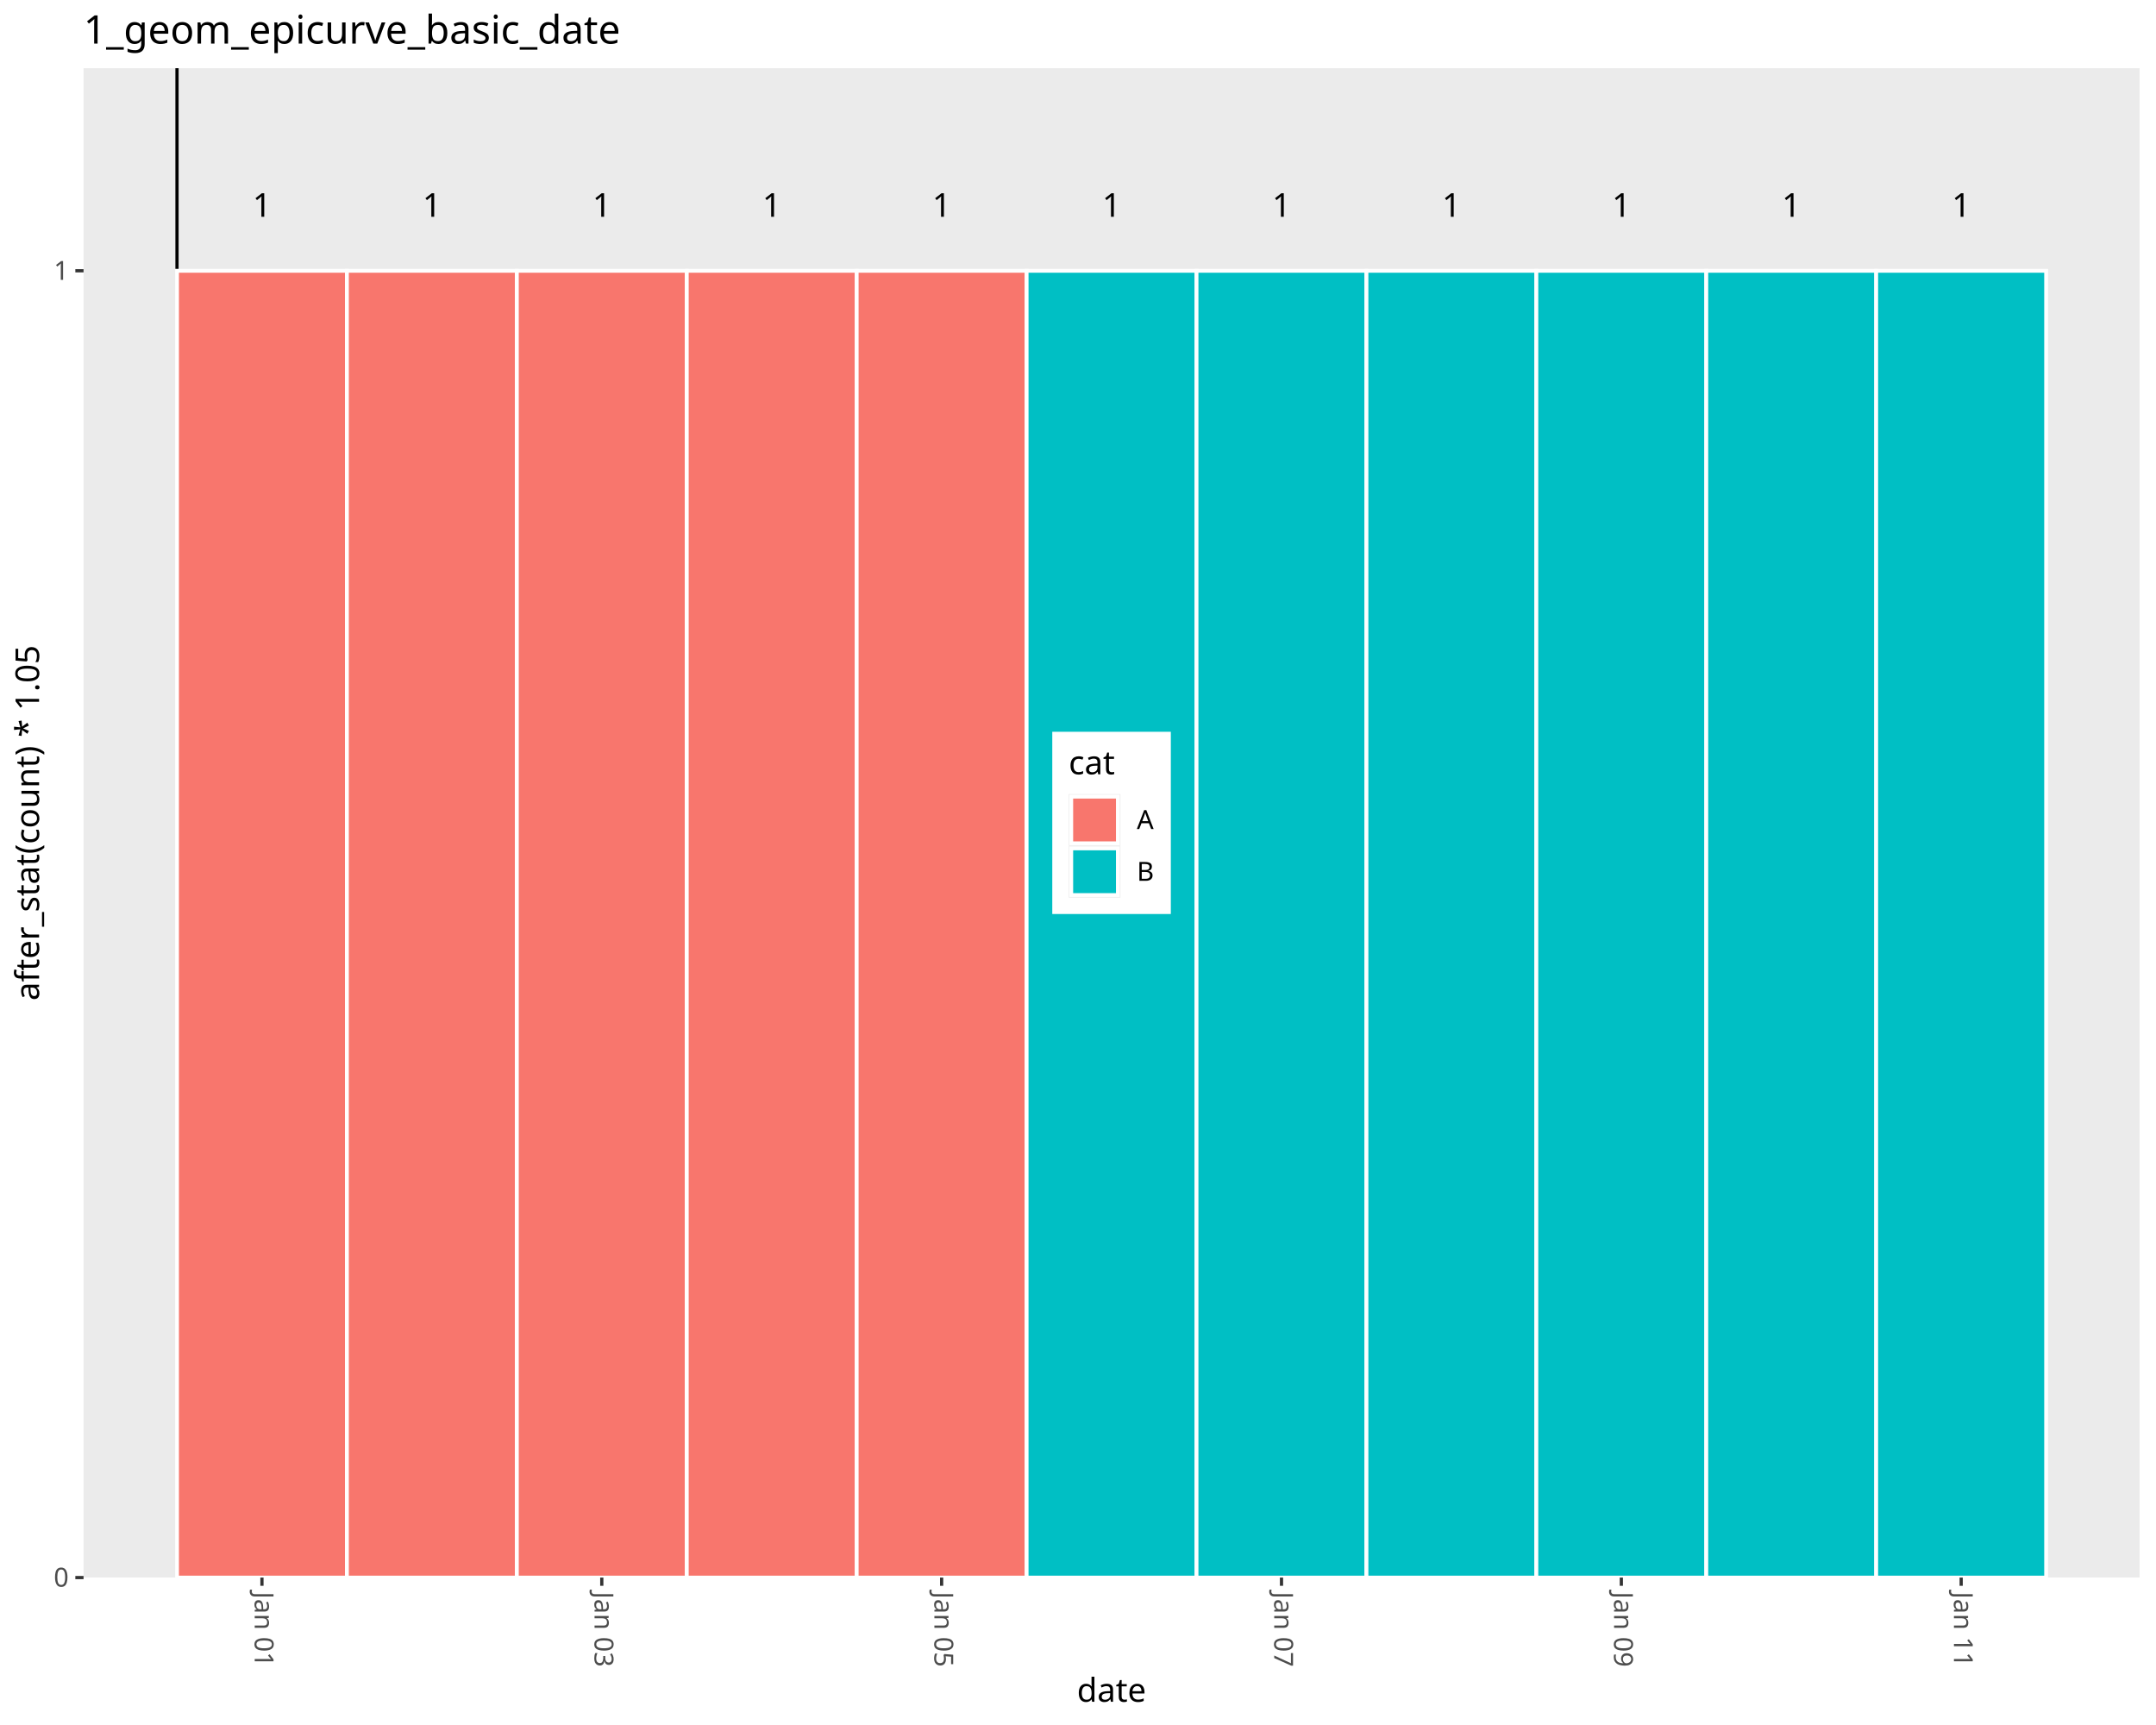
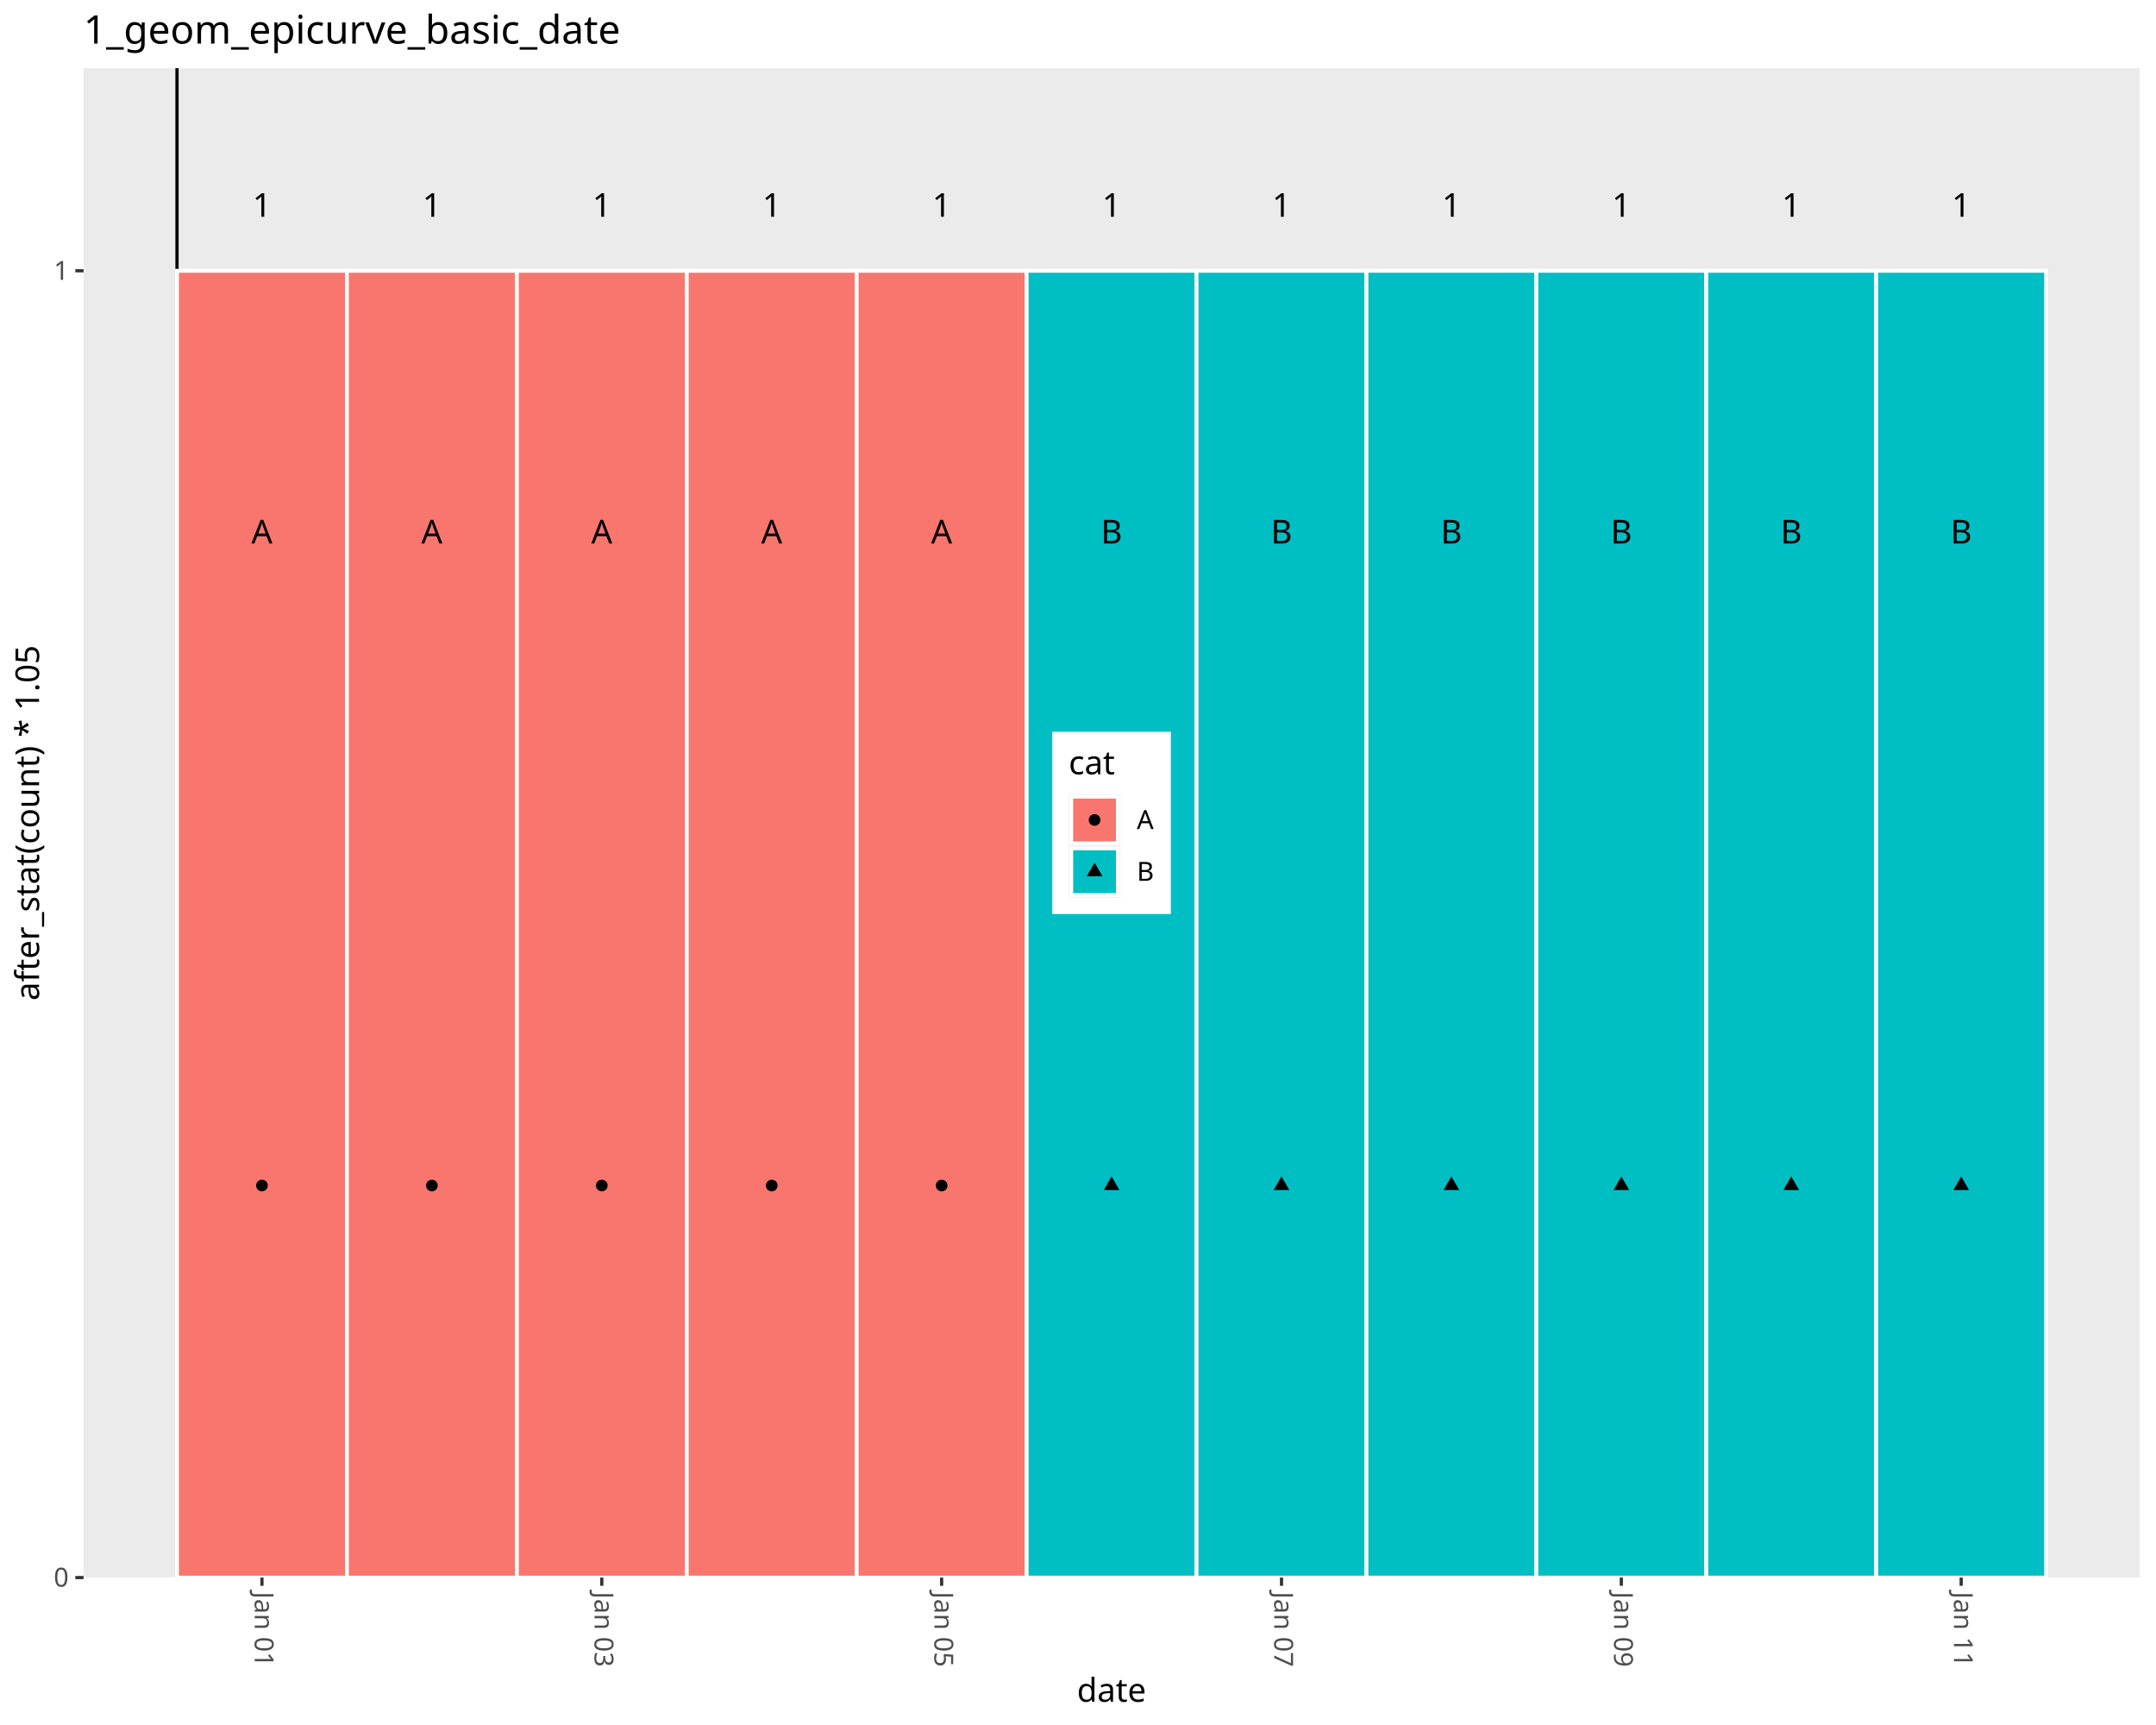
<svg xmlns="http://www.w3.org/2000/svg" class="svglite" data-engine-version="2.0" width="720.00pt" height="576.00pt" viewBox="0 0 720.00 576.00">
  <defs>
    <style type="text/css">
    .svglite line, .svglite polyline, .svglite polygon, .svglite path, .svglite rect, .svglite circle {
      fill: none;
      stroke: #000000;
      stroke-linecap: round;
      stroke-linejoin: round;
      stroke-miterlimit: 10.00;
    }
  </style>
  </defs>
  <rect width="100%" height="100%" style="stroke: none; fill: #FFFFFF;" />
  <defs>
    <clipPath id="cpMC4wMHw3MjAuMDB8MC4wMHw1NzYuMDA=">
      <rect x="0.00" y="0.00" width="720.00" height="576.00" />
    </clipPath>
  </defs>
  <g clip-path="url(#cpMC4wMHw3MjAuMDB8MC4wMHw1NzYuMDA=)">
    <rect x="-0" y="0.00" width="720.00" height="576.00" style="stroke-width: 1.07; stroke: #FFFFFF; fill: #FFFFFF;" />
  </g>
  <defs>
    <clipPath id="cpMjcuOTB8NzE0LjUyfDIyLjc4fDUyNi43Nw==">
      <rect x="27.90" y="22.78" width="686.62" height="503.98" />
    </clipPath>
  </defs>
  <g clip-path="url(#cpMjcuOTB8NzE0LjUyfDIyLjc4fDUyNi43Nw==)">
    <rect x="27.90" y="22.78" width="686.62" height="503.98" style="stroke-width: 1.07; stroke: none; fill: #EBEBEB;" />
    <line x1="59.11" y1="526.77" x2="59.11" y2="22.78" style="stroke-width: 1.07; stroke-linecap: butt;" />
    <rect x="59.11" y="90.42" width="56.75" height="436.35" style="stroke-width: 1.28; stroke: #FFFFFF; stroke-linecap: butt; stroke-linejoin: miter; fill: #F8766D;" />
    <rect x="115.85" y="90.42" width="56.75" height="436.35" style="stroke-width: 1.28; stroke: #FFFFFF; stroke-linecap: butt; stroke-linejoin: miter; fill: #F8766D;" />
    <rect x="172.60" y="90.42" width="56.75" height="436.35" style="stroke-width: 1.28; stroke: #FFFFFF; stroke-linecap: butt; stroke-linejoin: miter; fill: #F8766D;" />
    <rect x="229.35" y="90.42" width="56.75" height="436.35" style="stroke-width: 1.28; stroke: #FFFFFF; stroke-linecap: butt; stroke-linejoin: miter; fill: #F8766D;" />
    <rect x="286.09" y="90.42" width="56.75" height="436.35" style="stroke-width: 1.28; stroke: #FFFFFF; stroke-linecap: butt; stroke-linejoin: miter; fill: #F8766D;" />
    <rect x="342.84" y="90.42" width="56.75" height="436.35" style="stroke-width: 1.28; stroke: #FFFFFF; stroke-linecap: butt; stroke-linejoin: miter; fill: #00BFC4;" />
    <rect x="399.58" y="90.42" width="56.75" height="436.35" style="stroke-width: 1.28; stroke: #FFFFFF; stroke-linecap: butt; stroke-linejoin: miter; fill: #00BFC4;" />
    <rect x="456.33" y="90.42" width="56.75" height="436.35" style="stroke-width: 1.28; stroke: #FFFFFF; stroke-linecap: butt; stroke-linejoin: miter; fill: #00BFC4;" />
    <rect x="513.07" y="90.42" width="56.75" height="436.35" style="stroke-width: 1.28; stroke: #FFFFFF; stroke-linecap: butt; stroke-linejoin: miter; fill: #00BFC4;" />
    <rect x="569.82" y="90.42" width="56.75" height="436.35" style="stroke-width: 1.28; stroke: #FFFFFF; stroke-linecap: butt; stroke-linejoin: miter; fill: #00BFC4;" />
    <rect x="626.56" y="90.42" width="56.75" height="436.35" style="stroke-width: 1.28; stroke: #FFFFFF; stroke-linecap: butt; stroke-linejoin: miter; fill: #00BFC4;" />
+     <circle cx="87.48" cy="395.86" r="1.95" style="stroke-width: 0.71; stroke: none; fill: #000000;" />
+     <circle cx="144.23" cy="395.86" r="1.95" style="stroke-width: 0.71; stroke: none; fill: #000000;" />
+     <circle cx="200.97" cy="395.86" r="1.95" style="stroke-width: 0.71; stroke: none; fill: #000000;" />
+     <circle cx="257.72" cy="395.86" r="1.95" style="stroke-width: 0.71; stroke: none; fill: #000000;" />
+     <circle cx="314.46" cy="395.86" r="1.95" style="stroke-width: 0.71; stroke: none; fill: #000000;" />
+     <polygon points="371.21,392.82 373.84,397.38 368.58,397.38 " style="stroke-width: 0.71; stroke: none; fill: #000000;" />
+     <polygon points="427.96,392.82 430.59,397.38 425.32,397.38 " style="stroke-width: 0.71; stroke: none; fill: #000000;" />
+     <polygon points="484.70,392.82 487.33,397.38 482.07,397.38 " style="stroke-width: 0.71; stroke: none; fill: #000000;" />
+     <polygon points="541.45,392.82 544.08,397.38 538.81,397.38 " style="stroke-width: 0.71; stroke: none; fill: #000000;" />
+     <polygon points="598.19,392.82 600.82,397.38 595.56,397.38 " style="stroke-width: 0.71; stroke: none; fill: #000000;" />
+     <polygon points="654.94,392.82 657.57,397.38 652.31,397.38 " style="stroke-width: 0.71; stroke: none; fill: #000000;" />
+     <text x="87.48" y="181.47" text-anchor="middle" style="font-size: 11.00px; font-family: sans;" textLength="7.34px" lengthAdjust="spacingAndGlyphs">A</text>
+     <text x="144.23" y="181.47" text-anchor="middle" style="font-size: 11.00px; font-family: sans;" textLength="7.34px" lengthAdjust="spacingAndGlyphs">A</text>
+     <text x="200.97" y="181.47" text-anchor="middle" style="font-size: 11.00px; font-family: sans;" textLength="7.34px" lengthAdjust="spacingAndGlyphs">A</text>
+     <text x="257.72" y="181.47" text-anchor="middle" style="font-size: 11.00px; font-family: sans;" textLength="7.34px" lengthAdjust="spacingAndGlyphs">A</text>
+     <text x="314.46" y="181.47" text-anchor="middle" style="font-size: 11.00px; font-family: sans;" textLength="7.34px" lengthAdjust="spacingAndGlyphs">A</text>
+     <text x="371.21" y="181.47" text-anchor="middle" style="font-size: 11.00px; font-family: sans;" textLength="7.34px" lengthAdjust="spacingAndGlyphs">B</text>
+     <text x="427.96" y="181.47" text-anchor="middle" style="font-size: 11.00px; font-family: sans;" textLength="7.34px" lengthAdjust="spacingAndGlyphs">B</text>
+     <text x="484.70" y="181.47" text-anchor="middle" style="font-size: 11.00px; font-family: sans;" textLength="7.34px" lengthAdjust="spacingAndGlyphs">B</text>
+     <text x="541.45" y="181.47" text-anchor="middle" style="font-size: 11.00px; font-family: sans;" textLength="7.34px" lengthAdjust="spacingAndGlyphs">B</text>
+     <text x="598.19" y="181.47" text-anchor="middle" style="font-size: 11.00px; font-family: sans;" textLength="7.34px" lengthAdjust="spacingAndGlyphs">B</text>
+     <text x="654.94" y="181.47" text-anchor="middle" style="font-size: 11.00px; font-family: sans;" textLength="7.34px" lengthAdjust="spacingAndGlyphs">B</text>
    <text x="87.48" y="72.39" text-anchor="middle" style="font-size: 11.00px; font-family: sans;" textLength="6.12px" lengthAdjust="spacingAndGlyphs">1</text>
    <text x="144.23" y="72.39" text-anchor="middle" style="font-size: 11.00px; font-family: sans;" textLength="6.12px" lengthAdjust="spacingAndGlyphs">1</text>
    <text x="200.97" y="72.39" text-anchor="middle" style="font-size: 11.00px; font-family: sans;" textLength="6.12px" lengthAdjust="spacingAndGlyphs">1</text>
    <text x="257.72" y="72.39" text-anchor="middle" style="font-size: 11.00px; font-family: sans;" textLength="6.12px" lengthAdjust="spacingAndGlyphs">1</text>
    <text x="314.46" y="72.39" text-anchor="middle" style="font-size: 11.00px; font-family: sans;" textLength="6.12px" lengthAdjust="spacingAndGlyphs">1</text>
    <text x="371.21" y="72.39" text-anchor="middle" style="font-size: 11.00px; font-family: sans;" textLength="6.12px" lengthAdjust="spacingAndGlyphs">1</text>
    <text x="427.96" y="72.39" text-anchor="middle" style="font-size: 11.00px; font-family: sans;" textLength="6.12px" lengthAdjust="spacingAndGlyphs">1</text>
    <text x="484.70" y="72.39" text-anchor="middle" style="font-size: 11.00px; font-family: sans;" textLength="6.12px" lengthAdjust="spacingAndGlyphs">1</text>
    <text x="541.45" y="72.39" text-anchor="middle" style="font-size: 11.00px; font-family: sans;" textLength="6.12px" lengthAdjust="spacingAndGlyphs">1</text>
    <text x="598.19" y="72.39" text-anchor="middle" style="font-size: 11.00px; font-family: sans;" textLength="6.12px" lengthAdjust="spacingAndGlyphs">1</text>
    <text x="654.94" y="72.39" text-anchor="middle" style="font-size: 11.00px; font-family: sans;" textLength="6.12px" lengthAdjust="spacingAndGlyphs">1</text>
  </g>
  <g clip-path="url(#cpMC4wMHw3MjAuMDB8MC4wMHw1NzYuMDA=)">
    <text x="22.97" y="529.80" text-anchor="end" style="font-size: 8.80px; fill: #4D4D4D; font-family: sans;" textLength="4.89px" lengthAdjust="spacingAndGlyphs">0</text>
    <text x="22.97" y="93.45" text-anchor="end" style="font-size: 8.80px; fill: #4D4D4D; font-family: sans;" textLength="4.89px" lengthAdjust="spacingAndGlyphs">1</text>
    <polyline points="25.16,526.77 27.90,526.77 " style="stroke-width: 1.07; stroke: #333333; stroke-linecap: butt;" />
    <polyline points="25.16,90.42 27.90,90.42 " style="stroke-width: 1.07; stroke: #333333; stroke-linecap: butt;" />
    <polyline points="87.48,529.51 87.48,526.77 " style="stroke-width: 1.07; stroke: #333333; stroke-linecap: butt;" />
    <polyline points="200.97,529.51 200.97,526.77 " style="stroke-width: 1.07; stroke: #333333; stroke-linecap: butt;" />
    <polyline points="314.46,529.51 314.46,526.77 " style="stroke-width: 1.07; stroke: #333333; stroke-linecap: butt;" />
    <polyline points="427.96,529.51 427.96,526.77 " style="stroke-width: 1.07; stroke: #333333; stroke-linecap: butt;" />
    <polyline points="541.45,529.51 541.45,526.77 " style="stroke-width: 1.07; stroke: #333333; stroke-linecap: butt;" />
    <polyline points="654.94,529.51 654.94,526.77 " style="stroke-width: 1.07; stroke: #333333; stroke-linecap: butt;" />
    <text transform="translate(85.06,531.50) rotate(90)" style="font-size: 8.80px; fill: #4D4D4D; font-family: sans;" textLength="26.43px" lengthAdjust="spacingAndGlyphs">Jan 01</text>
    <text transform="translate(198.55,531.50) rotate(90)" style="font-size: 8.80px; fill: #4D4D4D; font-family: sans;" textLength="26.43px" lengthAdjust="spacingAndGlyphs">Jan 03</text>
    <text transform="translate(312.04,531.50) rotate(90)" style="font-size: 8.80px; fill: #4D4D4D; font-family: sans;" textLength="26.43px" lengthAdjust="spacingAndGlyphs">Jan 05</text>
    <text transform="translate(425.53,531.50) rotate(90)" style="font-size: 8.80px; fill: #4D4D4D; font-family: sans;" textLength="26.43px" lengthAdjust="spacingAndGlyphs">Jan 07</text>
    <text transform="translate(539.02,531.50) rotate(90)" style="font-size: 8.80px; fill: #4D4D4D; font-family: sans;" textLength="26.43px" lengthAdjust="spacingAndGlyphs">Jan 09</text>
    <text transform="translate(652.52,531.50) rotate(90)" style="font-size: 8.80px; fill: #4D4D4D; font-family: sans;" textLength="26.43px" lengthAdjust="spacingAndGlyphs">Jan 11</text>
    <text x="371.21" y="568.24" text-anchor="middle" style="font-size: 11.00px; font-family: sans;" textLength="21.41px" lengthAdjust="spacingAndGlyphs">date</text>
    <text transform="translate(13.05,274.78) rotate(-90)" text-anchor="middle" style="font-size: 11.00px; font-family: sans;" textLength="111.91px" lengthAdjust="spacingAndGlyphs">after_stat(count) * 1.05</text>
    <rect x="351.41" y="244.35" width="39.59" height="60.85" style="stroke-width: 1.07; stroke: none; fill: #FFFFFF;" />
    <text x="356.89" y="258.54" style="font-size: 11.00px; font-family: sans;" textLength="14.68px" lengthAdjust="spacingAndGlyphs">cat</text>
    <rect x="356.89" y="265.16" width="17.28" height="17.28" style="stroke-width: 1.07; stroke: none; fill: #EBEBEB;" />
    <rect x="357.74" y="266.01" width="15.58" height="15.58" style="stroke-width: 1.28; stroke: #FFFFFF; stroke-linecap: butt; stroke-linejoin: miter; fill: #F8766D;" />
+     <circle cx="365.53" cy="273.80" r="1.95" style="stroke-width: 0.71; stroke: none; fill: #000000;" />
    <rect x="356.89" y="282.44" width="17.28" height="17.28" style="stroke-width: 1.07; stroke: none; fill: #EBEBEB;" />
    <rect x="357.74" y="283.29" width="15.58" height="15.58" style="stroke-width: 1.28; stroke: #FFFFFF; stroke-linecap: butt; stroke-linejoin: miter; fill: #00BFC4;" />
+     <polygon points="365.53,288.04 368.17,292.60 362.90,292.60 " style="stroke-width: 0.71; stroke: none; fill: #000000;" />
    <text x="379.65" y="276.83" style="font-size: 8.80px; font-family: sans;" textLength="5.87px" lengthAdjust="spacingAndGlyphs">A</text>
    <text x="379.65" y="294.11" style="font-size: 8.80px; font-family: sans;" textLength="5.87px" lengthAdjust="spacingAndGlyphs">B</text>
    <text x="27.90" y="14.56" style="font-size: 13.20px; font-family: sans;" textLength="176.16px" lengthAdjust="spacingAndGlyphs">1_geom_epicurve_basic_date</text>
  </g>
</svg>
